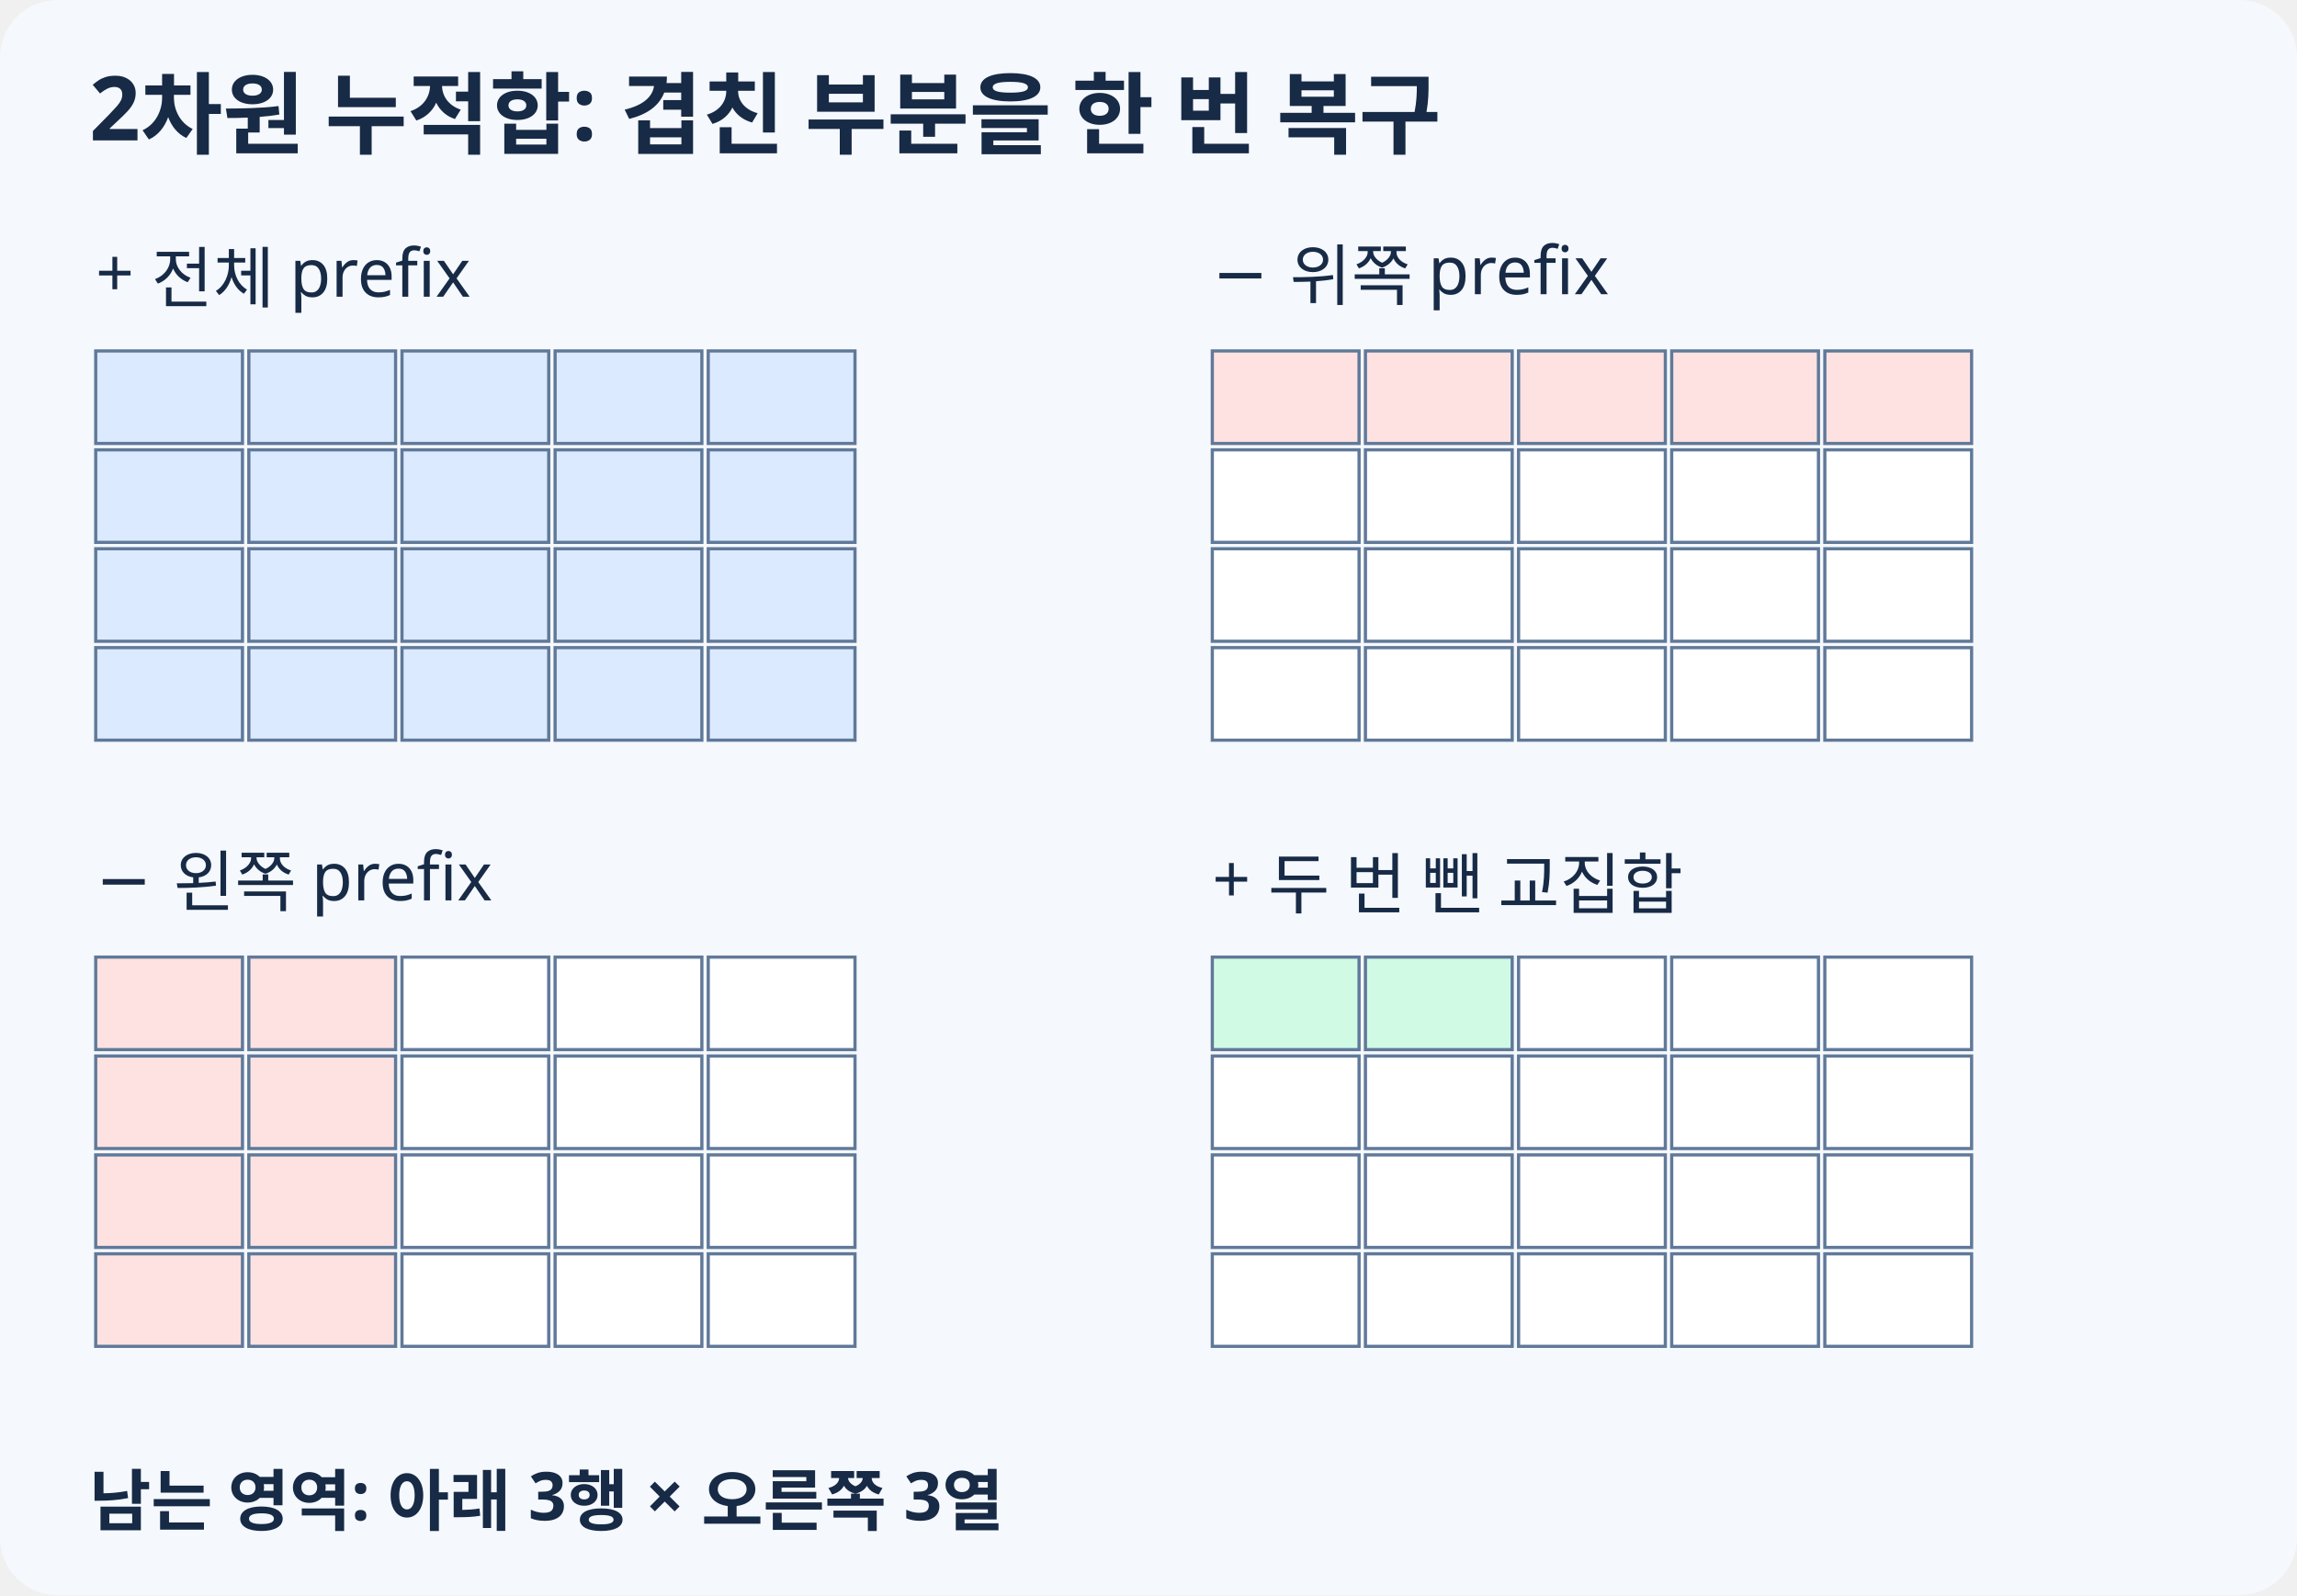
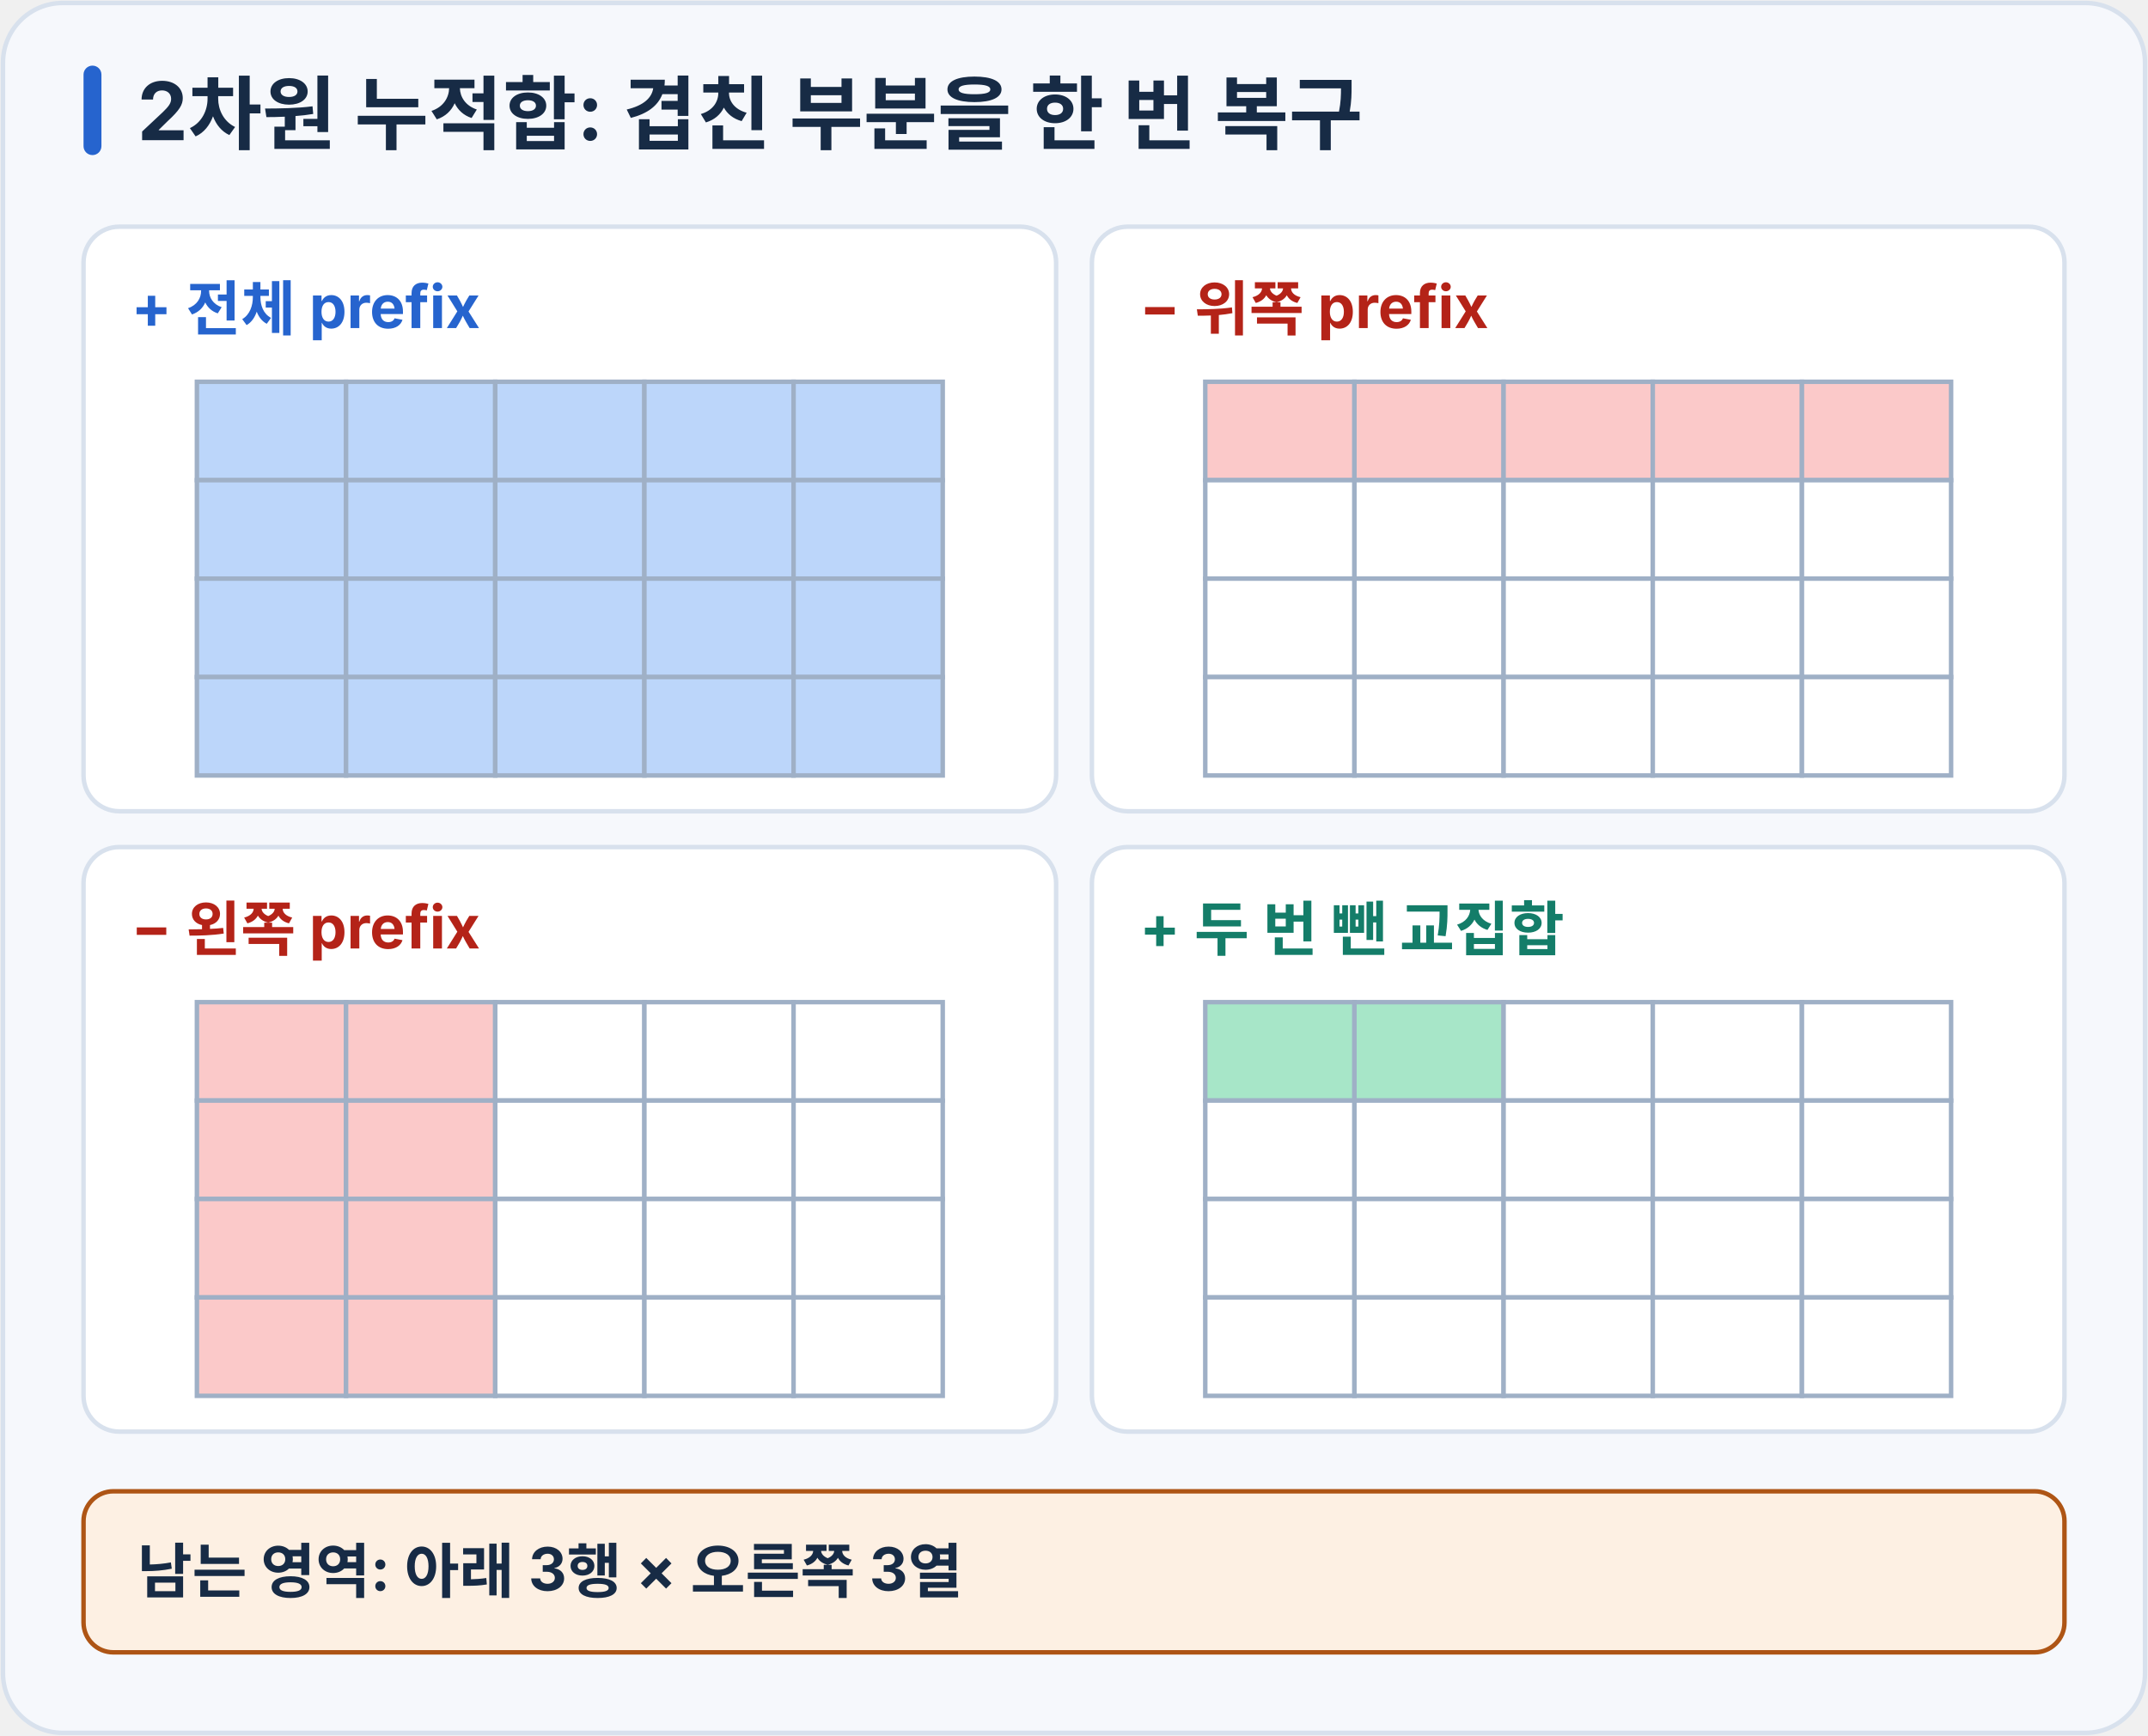
- <svg xmlns="http://www.w3.org/2000/svg" viewBox="0 0 720 500" role="img" aria-labelledby="title desc">
-   <style>text{font-family:system-ui,sans-serif;fill:#172a46;font-size:21px}.small{font-size:18px}.title{font-size:28px;font-weight:700}.strong{font-weight:700}rect,line,path,circle{vector-effect:non-scaling-stroke}</style>
-   <rect width="720" height="500" rx="18" fill="#f5f8fc" />
-   <text x="28" y="44" class="title">2차원 누적합: 겹친 부분을 한 번 복구</text>
-   <text x="30" y="93" class="">+ 전체 prefix</text>
-   <rect x="30" y="110" width="46" height="29" fill="#dbeafe" stroke="#607999" />
-   <rect x="78" y="110" width="46" height="29" fill="#dbeafe" stroke="#607999" />
-   <rect x="126" y="110" width="46" height="29" fill="#dbeafe" stroke="#607999" />
-   <rect x="174" y="110" width="46" height="29" fill="#dbeafe" stroke="#607999" />
-   <rect x="222" y="110" width="46" height="29" fill="#dbeafe" stroke="#607999" />
-   <rect x="30" y="141" width="46" height="29" fill="#dbeafe" stroke="#607999" />
-   <rect x="78" y="141" width="46" height="29" fill="#dbeafe" stroke="#607999" />
-   <rect x="126" y="141" width="46" height="29" fill="#dbeafe" stroke="#607999" />
-   <rect x="174" y="141" width="46" height="29" fill="#dbeafe" stroke="#607999" />
-   <rect x="222" y="141" width="46" height="29" fill="#dbeafe" stroke="#607999" />
-   <rect x="30" y="172" width="46" height="29" fill="#dbeafe" stroke="#607999" />
-   <rect x="78" y="172" width="46" height="29" fill="#dbeafe" stroke="#607999" />
-   <rect x="126" y="172" width="46" height="29" fill="#dbeafe" stroke="#607999" />
-   <rect x="174" y="172" width="46" height="29" fill="#dbeafe" stroke="#607999" />
-   <rect x="222" y="172" width="46" height="29" fill="#dbeafe" stroke="#607999" />
-   <rect x="30" y="203" width="46" height="29" fill="#dbeafe" stroke="#607999" />
-   <rect x="78" y="203" width="46" height="29" fill="#dbeafe" stroke="#607999" />
-   <rect x="126" y="203" width="46" height="29" fill="#dbeafe" stroke="#607999" />
-   <rect x="174" y="203" width="46" height="29" fill="#dbeafe" stroke="#607999" />
-   <rect x="222" y="203" width="46" height="29" fill="#dbeafe" stroke="#607999" />
-   <text x="380" y="93" class="">− 위쪽 prefix</text>
-   <rect x="380" y="110" width="46" height="29" fill="#fee2e2" stroke="#607999" />
-   <rect x="428" y="110" width="46" height="29" fill="#fee2e2" stroke="#607999" />
-   <rect x="476" y="110" width="46" height="29" fill="#fee2e2" stroke="#607999" />
-   <rect x="524" y="110" width="46" height="29" fill="#fee2e2" stroke="#607999" />
-   <rect x="572" y="110" width="46" height="29" fill="#fee2e2" stroke="#607999" />
-   <rect x="380" y="141" width="46" height="29" fill="#fff" stroke="#607999" />
-   <rect x="428" y="141" width="46" height="29" fill="#fff" stroke="#607999" />
-   <rect x="476" y="141" width="46" height="29" fill="#fff" stroke="#607999" />
-   <rect x="524" y="141" width="46" height="29" fill="#fff" stroke="#607999" />
-   <rect x="572" y="141" width="46" height="29" fill="#fff" stroke="#607999" />
-   <rect x="380" y="172" width="46" height="29" fill="#fff" stroke="#607999" />
-   <rect x="428" y="172" width="46" height="29" fill="#fff" stroke="#607999" />
-   <rect x="476" y="172" width="46" height="29" fill="#fff" stroke="#607999" />
-   <rect x="524" y="172" width="46" height="29" fill="#fff" stroke="#607999" />
-   <rect x="572" y="172" width="46" height="29" fill="#fff" stroke="#607999" />
-   <rect x="380" y="203" width="46" height="29" fill="#fff" stroke="#607999" />
-   <rect x="428" y="203" width="46" height="29" fill="#fff" stroke="#607999" />
-   <rect x="476" y="203" width="46" height="29" fill="#fff" stroke="#607999" />
-   <rect x="524" y="203" width="46" height="29" fill="#fff" stroke="#607999" />
-   <rect x="572" y="203" width="46" height="29" fill="#fff" stroke="#607999" />
-   <text x="30" y="283" class="">− 왼쪽 prefix</text>
-   <rect x="30" y="300" width="46" height="29" fill="#fee2e2" stroke="#607999" />
-   <rect x="78" y="300" width="46" height="29" fill="#fee2e2" stroke="#607999" />
-   <rect x="126" y="300" width="46" height="29" fill="#fff" stroke="#607999" />
-   <rect x="174" y="300" width="46" height="29" fill="#fff" stroke="#607999" />
-   <rect x="222" y="300" width="46" height="29" fill="#fff" stroke="#607999" />
-   <rect x="30" y="331" width="46" height="29" fill="#fee2e2" stroke="#607999" />
-   <rect x="78" y="331" width="46" height="29" fill="#fee2e2" stroke="#607999" />
-   <rect x="126" y="331" width="46" height="29" fill="#fff" stroke="#607999" />
-   <rect x="174" y="331" width="46" height="29" fill="#fff" stroke="#607999" />
-   <rect x="222" y="331" width="46" height="29" fill="#fff" stroke="#607999" />
-   <rect x="30" y="362" width="46" height="29" fill="#fee2e2" stroke="#607999" />
-   <rect x="78" y="362" width="46" height="29" fill="#fee2e2" stroke="#607999" />
-   <rect x="126" y="362" width="46" height="29" fill="#fff" stroke="#607999" />
-   <rect x="174" y="362" width="46" height="29" fill="#fff" stroke="#607999" />
-   <rect x="222" y="362" width="46" height="29" fill="#fff" stroke="#607999" />
-   <rect x="30" y="393" width="46" height="29" fill="#fee2e2" stroke="#607999" />
-   <rect x="78" y="393" width="46" height="29" fill="#fee2e2" stroke="#607999" />
-   <rect x="126" y="393" width="46" height="29" fill="#fff" stroke="#607999" />
-   <rect x="174" y="393" width="46" height="29" fill="#fff" stroke="#607999" />
-   <rect x="222" y="393" width="46" height="29" fill="#fff" stroke="#607999" />
-   <text x="380" y="283" class="">+ 두 번 뺀 교집합</text>
-   <rect x="380" y="300" width="46" height="29" fill="#d1fae5" stroke="#607999" />
-   <rect x="428" y="300" width="46" height="29" fill="#d1fae5" stroke="#607999" />
-   <rect x="476" y="300" width="46" height="29" fill="#fff" stroke="#607999" />
-   <rect x="524" y="300" width="46" height="29" fill="#fff" stroke="#607999" />
-   <rect x="572" y="300" width="46" height="29" fill="#fff" stroke="#607999" />
-   <rect x="380" y="331" width="46" height="29" fill="#fff" stroke="#607999" />
-   <rect x="428" y="331" width="46" height="29" fill="#fff" stroke="#607999" />
-   <rect x="476" y="331" width="46" height="29" fill="#fff" stroke="#607999" />
-   <rect x="524" y="331" width="46" height="29" fill="#fff" stroke="#607999" />
-   <rect x="572" y="331" width="46" height="29" fill="#fff" stroke="#607999" />
-   <rect x="380" y="362" width="46" height="29" fill="#fff" stroke="#607999" />
-   <rect x="428" y="362" width="46" height="29" fill="#fff" stroke="#607999" />
-   <rect x="476" y="362" width="46" height="29" fill="#fff" stroke="#607999" />
-   <rect x="524" y="362" width="46" height="29" fill="#fff" stroke="#607999" />
-   <rect x="572" y="362" width="46" height="29" fill="#fff" stroke="#607999" />
-   <rect x="380" y="393" width="46" height="29" fill="#fff" stroke="#607999" />
-   <rect x="428" y="393" width="46" height="29" fill="#fff" stroke="#607999" />
-   <rect x="476" y="393" width="46" height="29" fill="#fff" stroke="#607999" />
-   <rect x="524" y="393" width="46" height="29" fill="#fff" stroke="#607999" />
-   <rect x="572" y="393" width="46" height="29" fill="#fff" stroke="#607999" />
-   <text x="28" y="478" class="strong">남는 영역: 아래 3행 × 오른쪽 3열</text>
+ <svg xmlns="http://www.w3.org/2000/svg" viewBox="0 0 720 582" role="img" aria-labelledby="title desc">
+   <style>text{font-family:-apple-system,BlinkMacSystemFont,"Apple SD Gothic Neo","Noto Sans KR",sans-serif}</style>
+   <rect x="1" y="1" width="718" height="580" rx="20" fill="#f6f8fc" stroke="#d8e1ed" stroke-width="1.5" />
+   <rect x="28" y="22" width="6" height="30" rx="3" fill="#2664ce" />
+   <text x="46" y="47" font-size="27" fill="#172b45" font-weight="750">2차원 누적합: 겹친 부분을 한 번 복구</text>
+   <rect x="28" y="76" width="326" height="196" rx="12" fill="#fff" stroke="#d8e1ed" stroke-width="1.5" />
+   <text x="44" y="110" font-size="20" fill="#2664ce" font-weight="700">+ 전체 prefix</text>
+   <rect x="66" y="128" width="50" height="33" rx="0" fill="#bcd6fa" stroke="#9fb0c6" stroke-width="1.5" />
+   <rect x="116" y="128" width="50" height="33" rx="0" fill="#bcd6fa" stroke="#9fb0c6" stroke-width="1.5" />
+   <rect x="166" y="128" width="50" height="33" rx="0" fill="#bcd6fa" stroke="#9fb0c6" stroke-width="1.5" />
+   <rect x="216" y="128" width="50" height="33" rx="0" fill="#bcd6fa" stroke="#9fb0c6" stroke-width="1.5" />
+   <rect x="266" y="128" width="50" height="33" rx="0" fill="#bcd6fa" stroke="#9fb0c6" stroke-width="1.5" />
+   <rect x="66" y="161" width="50" height="33" rx="0" fill="#bcd6fa" stroke="#9fb0c6" stroke-width="1.5" />
+   <rect x="116" y="161" width="50" height="33" rx="0" fill="#bcd6fa" stroke="#9fb0c6" stroke-width="1.5" />
+   <rect x="166" y="161" width="50" height="33" rx="0" fill="#bcd6fa" stroke="#9fb0c6" stroke-width="1.5" />
+   <rect x="216" y="161" width="50" height="33" rx="0" fill="#bcd6fa" stroke="#9fb0c6" stroke-width="1.5" />
+   <rect x="266" y="161" width="50" height="33" rx="0" fill="#bcd6fa" stroke="#9fb0c6" stroke-width="1.5" />
+   <rect x="66" y="194" width="50" height="33" rx="0" fill="#bcd6fa" stroke="#9fb0c6" stroke-width="1.5" />
+   <rect x="116" y="194" width="50" height="33" rx="0" fill="#bcd6fa" stroke="#9fb0c6" stroke-width="1.5" />
+   <rect x="166" y="194" width="50" height="33" rx="0" fill="#bcd6fa" stroke="#9fb0c6" stroke-width="1.5" />
+   <rect x="216" y="194" width="50" height="33" rx="0" fill="#bcd6fa" stroke="#9fb0c6" stroke-width="1.5" />
+   <rect x="266" y="194" width="50" height="33" rx="0" fill="#bcd6fa" stroke="#9fb0c6" stroke-width="1.5" />
+   <rect x="66" y="227" width="50" height="33" rx="0" fill="#bcd6fa" stroke="#9fb0c6" stroke-width="1.5" />
+   <rect x="116" y="227" width="50" height="33" rx="0" fill="#bcd6fa" stroke="#9fb0c6" stroke-width="1.5" />
+   <rect x="166" y="227" width="50" height="33" rx="0" fill="#bcd6fa" stroke="#9fb0c6" stroke-width="1.5" />
+   <rect x="216" y="227" width="50" height="33" rx="0" fill="#bcd6fa" stroke="#9fb0c6" stroke-width="1.5" />
+   <rect x="266" y="227" width="50" height="33" rx="0" fill="#bcd6fa" stroke="#9fb0c6" stroke-width="1.5" />
+   <rect x="366" y="76" width="326" height="196" rx="12" fill="#fff" stroke="#d8e1ed" stroke-width="1.5" />
+   <text x="382" y="110" font-size="20" fill="#b42318" font-weight="700">− 위쪽 prefix</text>
+   <rect x="404" y="128" width="50" height="33" rx="0" fill="#fbc9c9" stroke="#9fb0c6" stroke-width="1.5" />
+   <rect x="454" y="128" width="50" height="33" rx="0" fill="#fbc9c9" stroke="#9fb0c6" stroke-width="1.5" />
+   <rect x="504" y="128" width="50" height="33" rx="0" fill="#fbc9c9" stroke="#9fb0c6" stroke-width="1.5" />
+   <rect x="554" y="128" width="50" height="33" rx="0" fill="#fbc9c9" stroke="#9fb0c6" stroke-width="1.5" />
+   <rect x="604" y="128" width="50" height="33" rx="0" fill="#fbc9c9" stroke="#9fb0c6" stroke-width="1.5" />
+   <rect x="404" y="161" width="50" height="33" rx="0" fill="#fff" stroke="#9fb0c6" stroke-width="1.5" />
+   <rect x="454" y="161" width="50" height="33" rx="0" fill="#fff" stroke="#9fb0c6" stroke-width="1.5" />
+   <rect x="504" y="161" width="50" height="33" rx="0" fill="#fff" stroke="#9fb0c6" stroke-width="1.5" />
+   <rect x="554" y="161" width="50" height="33" rx="0" fill="#fff" stroke="#9fb0c6" stroke-width="1.5" />
+   <rect x="604" y="161" width="50" height="33" rx="0" fill="#fff" stroke="#9fb0c6" stroke-width="1.5" />
+   <rect x="404" y="194" width="50" height="33" rx="0" fill="#fff" stroke="#9fb0c6" stroke-width="1.5" />
+   <rect x="454" y="194" width="50" height="33" rx="0" fill="#fff" stroke="#9fb0c6" stroke-width="1.5" />
+   <rect x="504" y="194" width="50" height="33" rx="0" fill="#fff" stroke="#9fb0c6" stroke-width="1.5" />
+   <rect x="554" y="194" width="50" height="33" rx="0" fill="#fff" stroke="#9fb0c6" stroke-width="1.5" />
+   <rect x="604" y="194" width="50" height="33" rx="0" fill="#fff" stroke="#9fb0c6" stroke-width="1.5" />
+   <rect x="404" y="227" width="50" height="33" rx="0" fill="#fff" stroke="#9fb0c6" stroke-width="1.5" />
+   <rect x="454" y="227" width="50" height="33" rx="0" fill="#fff" stroke="#9fb0c6" stroke-width="1.5" />
+   <rect x="504" y="227" width="50" height="33" rx="0" fill="#fff" stroke="#9fb0c6" stroke-width="1.5" />
+   <rect x="554" y="227" width="50" height="33" rx="0" fill="#fff" stroke="#9fb0c6" stroke-width="1.5" />
+   <rect x="604" y="227" width="50" height="33" rx="0" fill="#fff" stroke="#9fb0c6" stroke-width="1.5" />
+   <rect x="28" y="284" width="326" height="196" rx="12" fill="#fff" stroke="#d8e1ed" stroke-width="1.5" />
+   <text x="44" y="318" font-size="20" fill="#b42318" font-weight="700">− 왼쪽 prefix</text>
+   <rect x="66" y="336" width="50" height="33" rx="0" fill="#fbc9c9" stroke="#9fb0c6" stroke-width="1.5" />
+   <rect x="116" y="336" width="50" height="33" rx="0" fill="#fbc9c9" stroke="#9fb0c6" stroke-width="1.5" />
+   <rect x="166" y="336" width="50" height="33" rx="0" fill="#fff" stroke="#9fb0c6" stroke-width="1.5" />
+   <rect x="216" y="336" width="50" height="33" rx="0" fill="#fff" stroke="#9fb0c6" stroke-width="1.5" />
+   <rect x="266" y="336" width="50" height="33" rx="0" fill="#fff" stroke="#9fb0c6" stroke-width="1.5" />
+   <rect x="66" y="369" width="50" height="33" rx="0" fill="#fbc9c9" stroke="#9fb0c6" stroke-width="1.5" />
+   <rect x="116" y="369" width="50" height="33" rx="0" fill="#fbc9c9" stroke="#9fb0c6" stroke-width="1.5" />
+   <rect x="166" y="369" width="50" height="33" rx="0" fill="#fff" stroke="#9fb0c6" stroke-width="1.5" />
+   <rect x="216" y="369" width="50" height="33" rx="0" fill="#fff" stroke="#9fb0c6" stroke-width="1.5" />
+   <rect x="266" y="369" width="50" height="33" rx="0" fill="#fff" stroke="#9fb0c6" stroke-width="1.5" />
+   <rect x="66" y="402" width="50" height="33" rx="0" fill="#fbc9c9" stroke="#9fb0c6" stroke-width="1.5" />
+   <rect x="116" y="402" width="50" height="33" rx="0" fill="#fbc9c9" stroke="#9fb0c6" stroke-width="1.5" />
+   <rect x="166" y="402" width="50" height="33" rx="0" fill="#fff" stroke="#9fb0c6" stroke-width="1.5" />
+   <rect x="216" y="402" width="50" height="33" rx="0" fill="#fff" stroke="#9fb0c6" stroke-width="1.5" />
+   <rect x="266" y="402" width="50" height="33" rx="0" fill="#fff" stroke="#9fb0c6" stroke-width="1.5" />
+   <rect x="66" y="435" width="50" height="33" rx="0" fill="#fbc9c9" stroke="#9fb0c6" stroke-width="1.5" />
+   <rect x="116" y="435" width="50" height="33" rx="0" fill="#fbc9c9" stroke="#9fb0c6" stroke-width="1.5" />
+   <rect x="166" y="435" width="50" height="33" rx="0" fill="#fff" stroke="#9fb0c6" stroke-width="1.5" />
+   <rect x="216" y="435" width="50" height="33" rx="0" fill="#fff" stroke="#9fb0c6" stroke-width="1.5" />
+   <rect x="266" y="435" width="50" height="33" rx="0" fill="#fff" stroke="#9fb0c6" stroke-width="1.5" />
+   <rect x="366" y="284" width="326" height="196" rx="12" fill="#fff" stroke="#d8e1ed" stroke-width="1.5" />
+   <text x="382" y="318" font-size="20" fill="#147d69" font-weight="700">+ 두 번 뺀 교집합</text>
+   <rect x="404" y="336" width="50" height="33" rx="0" fill="#a7e6c8" stroke="#9fb0c6" stroke-width="1.5" />
+   <rect x="454" y="336" width="50" height="33" rx="0" fill="#a7e6c8" stroke="#9fb0c6" stroke-width="1.5" />
+   <rect x="504" y="336" width="50" height="33" rx="0" fill="#fff" stroke="#9fb0c6" stroke-width="1.5" />
+   <rect x="554" y="336" width="50" height="33" rx="0" fill="#fff" stroke="#9fb0c6" stroke-width="1.5" />
+   <rect x="604" y="336" width="50" height="33" rx="0" fill="#fff" stroke="#9fb0c6" stroke-width="1.5" />
+   <rect x="404" y="369" width="50" height="33" rx="0" fill="#fff" stroke="#9fb0c6" stroke-width="1.5" />
+   <rect x="454" y="369" width="50" height="33" rx="0" fill="#fff" stroke="#9fb0c6" stroke-width="1.5" />
+   <rect x="504" y="369" width="50" height="33" rx="0" fill="#fff" stroke="#9fb0c6" stroke-width="1.5" />
+   <rect x="554" y="369" width="50" height="33" rx="0" fill="#fff" stroke="#9fb0c6" stroke-width="1.5" />
+   <rect x="604" y="369" width="50" height="33" rx="0" fill="#fff" stroke="#9fb0c6" stroke-width="1.5" />
+   <rect x="404" y="402" width="50" height="33" rx="0" fill="#fff" stroke="#9fb0c6" stroke-width="1.5" />
+   <rect x="454" y="402" width="50" height="33" rx="0" fill="#fff" stroke="#9fb0c6" stroke-width="1.5" />
+   <rect x="504" y="402" width="50" height="33" rx="0" fill="#fff" stroke="#9fb0c6" stroke-width="1.5" />
+   <rect x="554" y="402" width="50" height="33" rx="0" fill="#fff" stroke="#9fb0c6" stroke-width="1.5" />
+   <rect x="604" y="402" width="50" height="33" rx="0" fill="#fff" stroke="#9fb0c6" stroke-width="1.5" />
+   <rect x="404" y="435" width="50" height="33" rx="0" fill="#fff" stroke="#9fb0c6" stroke-width="1.5" />
+   <rect x="454" y="435" width="50" height="33" rx="0" fill="#fff" stroke="#9fb0c6" stroke-width="1.5" />
+   <rect x="504" y="435" width="50" height="33" rx="0" fill="#fff" stroke="#9fb0c6" stroke-width="1.5" />
+   <rect x="554" y="435" width="50" height="33" rx="0" fill="#fff" stroke="#9fb0c6" stroke-width="1.5" />
+   <rect x="604" y="435" width="50" height="33" rx="0" fill="#fff" stroke="#9fb0c6" stroke-width="1.5" />
+   <rect x="28" y="500" width="664" height="54" rx="10" fill="#fdf0e3" stroke="#ae5515" stroke-width="1.5" />
+   <text x="46" y="534" font-size="20" fill="#172b45" font-weight="700">남는 영역: 아래 3행 × 오른쪽 3열</text>
</svg>
